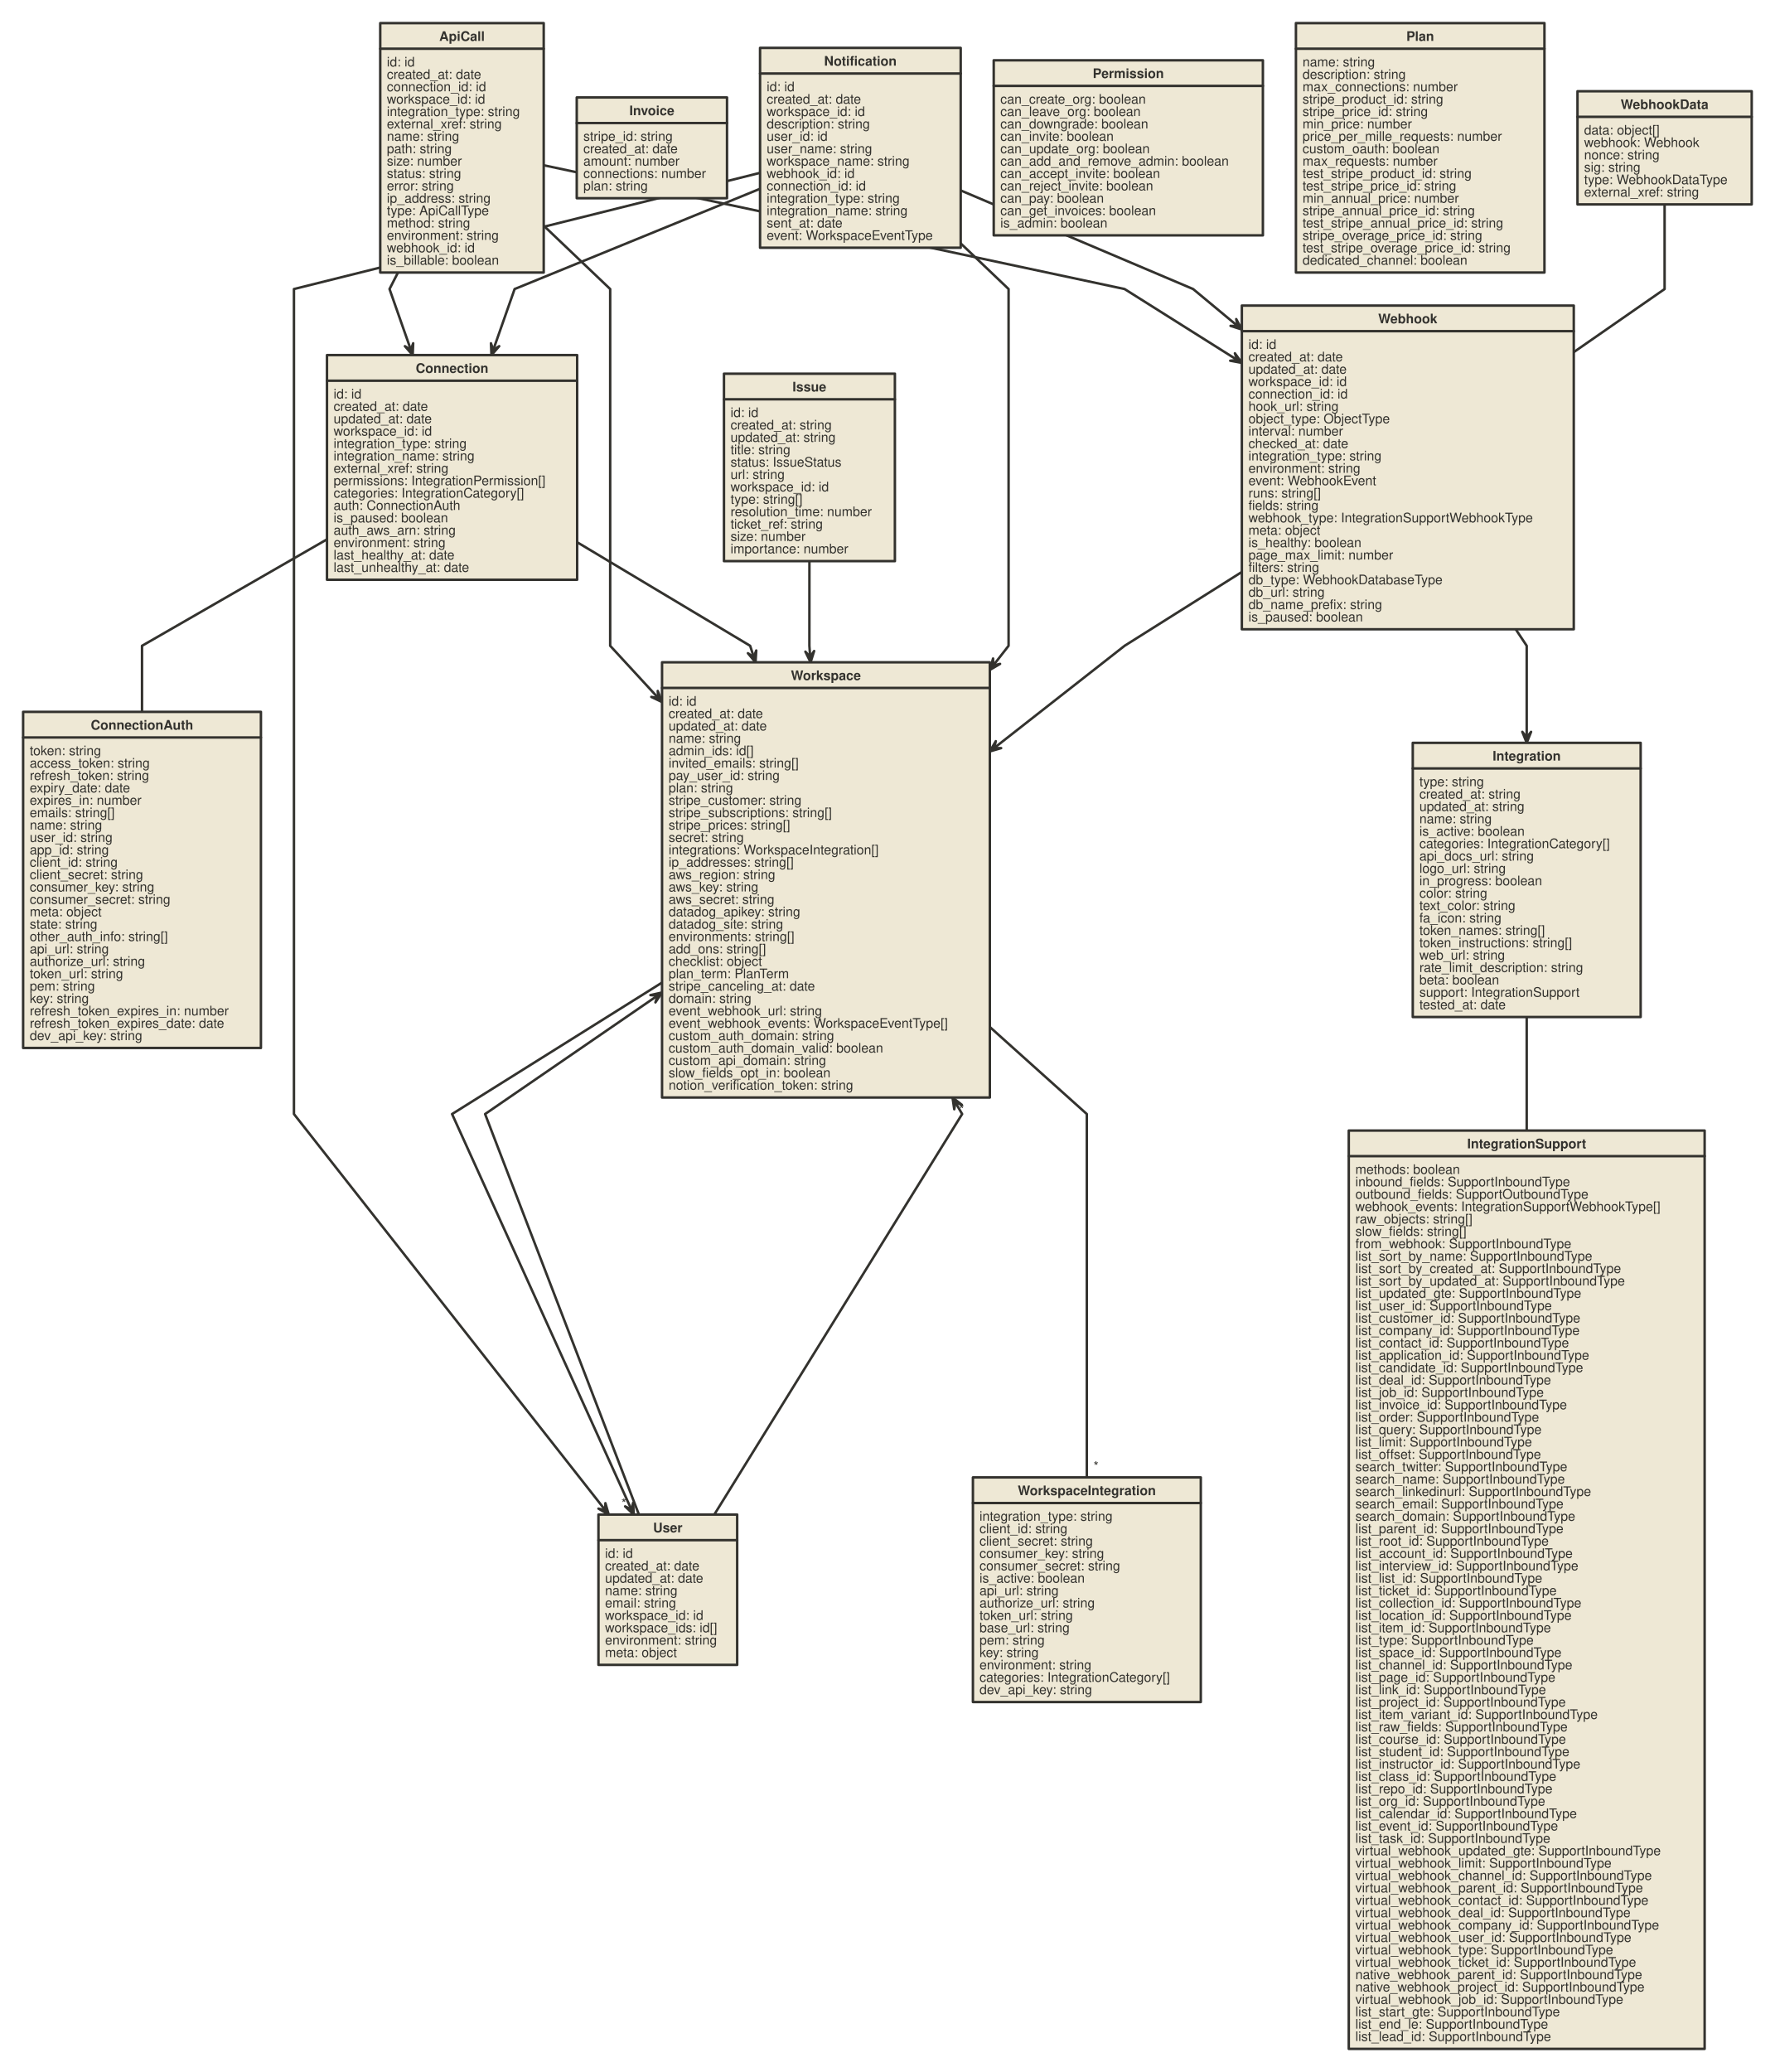
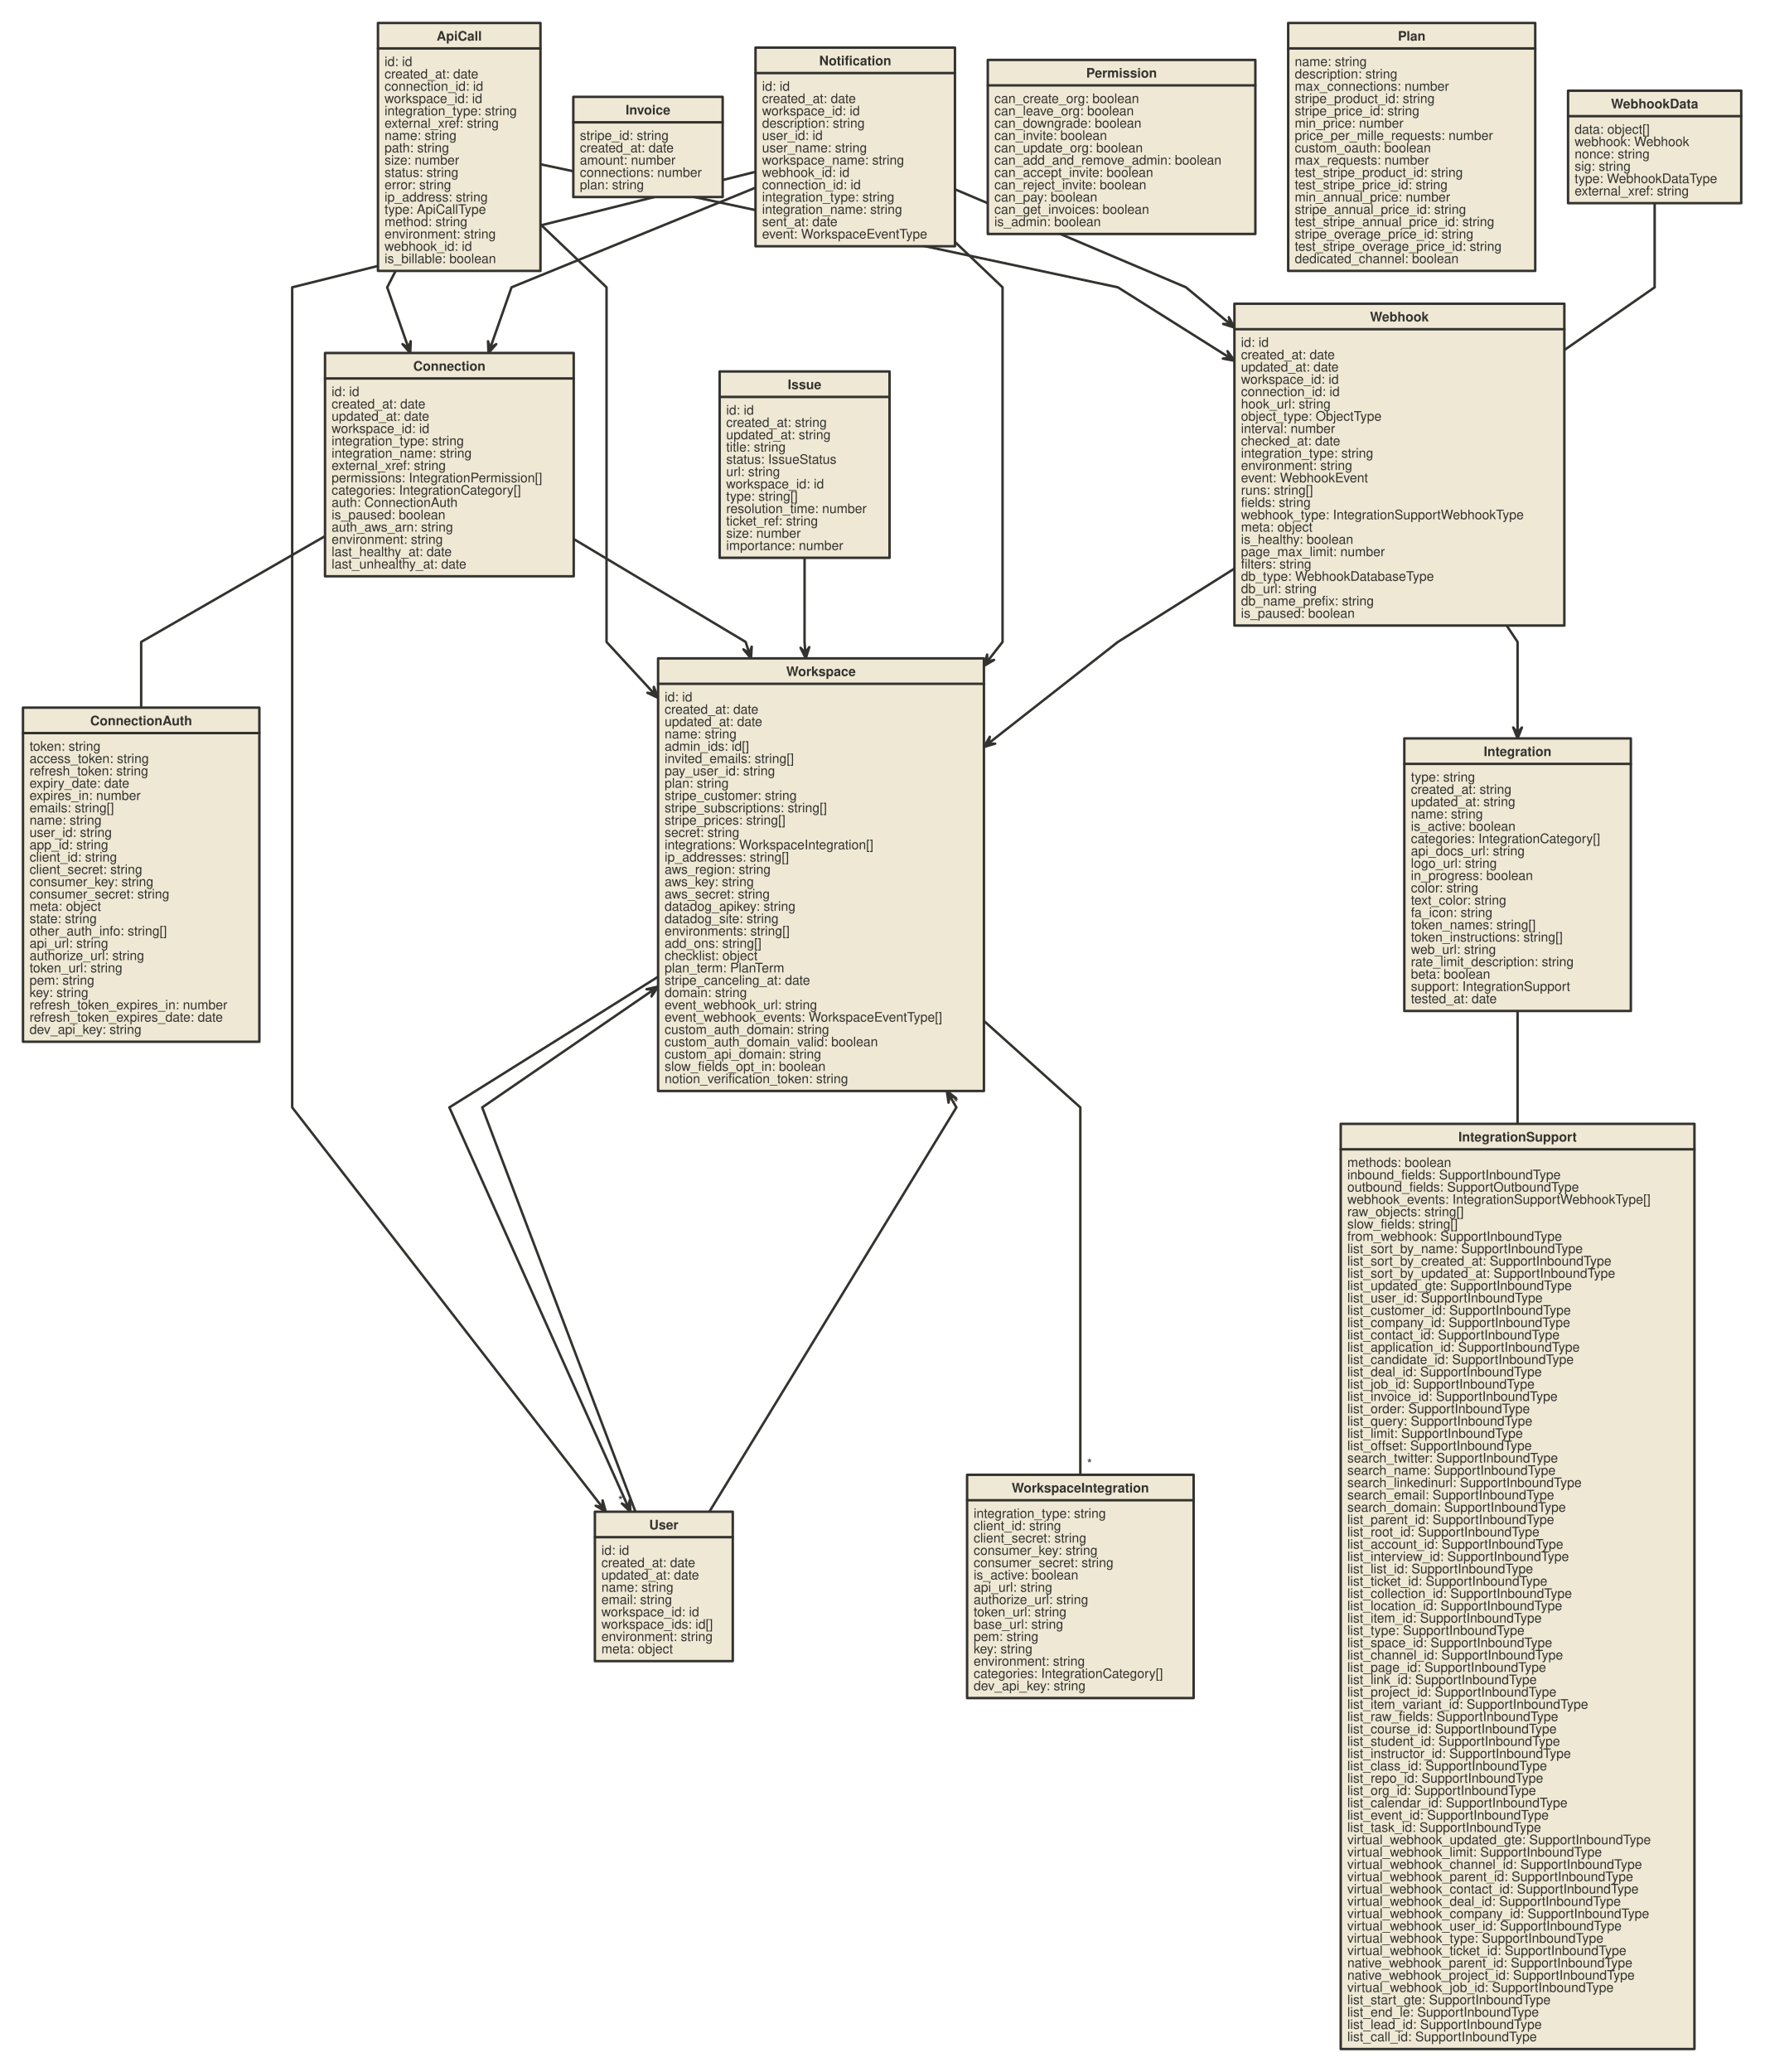
- <svg xmlns="http://www.w3.org/2000/svg" version="1.1" baseProfile="full" width="2149.5" height="2509.0" viewbox="0 0 2149.5 2509">
+ <svg xmlns="http://www.w3.org/2000/svg" version="1.1" baseProfile="full" width="2149.5" height="2524.0" viewbox="0 0 2149.5 2524">
  <g stroke-width="1.0" text-align="left" font="12pt Helvetica, Arial, sans-serif" font-size="12pt" font-family="Helvetica" font-weight="normal" font-style="normal">
    <g font-family="Helvetica" font-size="12pt" font-weight="bold" font-style="normal" stroke-width="3.0" stroke-linejoin="round" stroke-linecap="round" stroke="#33322E">
      <g stroke="transparent" fill="transparent">
-         <rect x="0.0" y="0.0" height="2509.0" width="2149.5" stroke="none" />
+         <rect x="0.0" y="0.0" height="2524.0" width="2149.5" stroke="none" />
      </g>
      <g transform="translate(8, 8)" fill="#33322E">
        <g transform="translate(20, 20)" fill="#33322E" font-family="Helvetica" font-size="12pt" font-weight="normal" font-style="normal">
          <path d="M454.0 302.0 L443.75 322 L469.599 395.709 L469.6 395.7 " fill="none" />
          <path d="M462.4 391.2 L469.6 395.7 L472.4 387.7 L471.8 402.0 Z" />
          <path d="M630.5 245.3 L711 322 L711 538 L711 538 L711 754 L711 754 L769.232 817.192 L769.2 817.2 " fill="none" />
          <path d="M760.8 815.9 L769.2 817.2 L768.6 808.7 L773.8 822.1 Z" />
          <path d="M630.5 172.1 L1334 322 L1470.359 407.87 L1470.4 407.9 " fill="none" />
          <path d="M1461.9 408.8 L1470.4 407.9 L1467.6 399.8 L1476.0 411.4 Z" />
          <path d="M671.0 628.6 L880.5 754 L884.92 767.657 L884.9 767.7 " fill="none" />
          <path d="M877.8 763.0 L884.9 767.7 L887.9 759.7 L887.0 774.0 Z" />
          <path d="M368.0 625.1 L144 754 L144 834 L144.0 834.0 " fill="none" />
          <path d="M1821.0 1203.5 L1821 1321 L1821 1341 L1821.0 1341.0 " fill="none" />
          <path d="M952.3 651.5 L952.25 754 L953.192 767.35 L953.2 767.3 " fill="none" />
          <path d="M947.4 761.1 L953.2 767.3 L958.0 760.3 L953.7 774.0 Z" />
          <path d="M1135.5 266.7 L1193.5 322 L1193.5 538 L1193.5 538 L1193.5 754 L1193.5 754 L1174.852 777.895 L1174.9 777.9 " fill="none" />
          <path d="M1174.7 769.4 L1174.9 777.9 L1183.2 775.9 L1170.8 783.2 Z" />
-           <path d="M892.5 181.3 L328 322 L328 538 L328 538 L328 754 L328 754 L328 1037.5 L328 1037.5 L328 1321 L328 1321 L705.102 1800.759 L705.1 1800.8 " fill="none" />
-           <path d="M696.8 1798.8 L705.1 1800.8 L705.2 1792.2 L709.2 1806.0 Z" />
+           <path d="M892.5 181.3 L328 322 L328 538 L328 538 L328 754 L328 754 L328 1037.5 L328 1037.5 L328 1321 L328 1321 L706.054 1808.233 L706.1 1808.2 " fill="none" />
+           <path d="M697.8 1806.2 L706.1 1808.2 L706.2 1799.7 L710.1 1813.5 Z" />
          <path d="M1135.5 202.6 L1417 322 L1470.872 366.755 L1470.9 366.8 " fill="none" />
          <path d="M1462.3 366.6 L1470.9 366.8 L1469.2 358.4 L1476.0 371.0 Z" />
          <path d="M892.5 200.6 L595.25 322 L569.401 395.709 L569.4 395.7 " fill="none" />
          <path d="M566.6 387.7 L569.4 395.7 L576.6 391.2 L567.2 402.0 Z" />
-           <path d="M745.8 1806.0 L559.5 1321 L768.255 1177.615 L768.3 1177.6 " fill="none" />
+           <path d="M746.2 1813.5 L559.5 1321 L768.255 1177.615 L768.3 1177.6 " fill="none" />
          <path d="M765.8 1185.8 L768.3 1177.6 L759.7 1177.0 L773.8 1173.8 Z" />
          <text x="1133.6" y="1321.0" stroke="none">*</text>
-           <path d="M837.1 1806.0 L1137.25 1321 L1128.963 1306.762 L1129.0 1306.8 " fill="none" />
+           <path d="M836.3 1813.5 L1137.25 1321 L1128.963 1306.762 L1129.0 1306.8 " fill="none" />
          <path d="M1136.9 1309.8 L1129.0 1306.8 L1127.7 1315.2 L1125.6 1301.0 Z" />
          <path d="M1476.0 664.6 L1334 754 L1175.997 877.825 L1176.0 877.8 " fill="none" />
          <path d="M1178.0 869.5 L1176.0 877.8 L1184.5 877.9 L1170.8 881.9 Z" />
          <path d="M1807.7 734.0 L1821 754 L1821 864.833 L1821.0 864.8 " fill="none" />
          <path d="M1815.7 858.2 L1821.0 864.8 L1826.3 858.2 L1821.0 871.5 Z" />
          <path d="M1988.0 219.5 L1988 322 L1878 398.399 L1878.0 398.4 " fill="none" />
-           <text x="724.5" y="1798.0" stroke="none">*</text>
-           <path d="M773.8 1161.8 L519.5 1321 L736.722 1799.929 L736.7 1799.9 " fill="none" />
-           <path d="M729.1 1796.1 L736.7 1799.9 L738.8 1791.7 L739.5 1806.0 Z" />
-           <text x="1296.3" y="1753.0" stroke="none">*</text>
-           <path d="M1170.8 1215.6 L1288.25 1321 L1288.25 1761 L1288.3 1761.0 " fill="none" />
+           <text x="725.0" y="1805.5" stroke="none">*</text>
+           <path d="M773.8 1161.8 L519.5 1321 L737.282 1807.415 L737.3 1807.4 " fill="none" />
+           <path d="M729.7 1803.5 L737.3 1807.4 L739.4 1799.2 L740.0 1813.5 Z" />
+           <text x="1296.3" y="1760.5" stroke="none">*</text>
+           <path d="M1170.8 1215.6 L1288.25 1321 L1288.25 1768.5 L1288.3 1768.5 " fill="none" />
          <g data-name="ApiCall">
            <g fill="#eee8d5" stroke="#33322E" data-name="ApiCall">
              <rect x="432.5" y="0.0" height="302.0" width="198.0" data-name="ApiCall" />
              <path d="M432.5 31.0 L630.5 31.0" fill="none" data-name="ApiCall" />
            </g>
            <g transform="translate(432.5, 0)" font-family="Helvetica" font-size="12pt" font-weight="bold" font-style="normal" data-name="ApiCall">
              <g transform="translate(8, 8)" fill="#33322E" text-align="center" data-name="ApiCall">
                <text x="91.0" y="13.5" stroke="none" text-anchor="middle" data-name="ApiCall">ApiCall</text>
              </g>
            </g>
            <g transform="translate(432.5, 31)" font-family="Helvetica" font-size="12pt" font-weight="normal" font-style="normal" data-name="ApiCall">
              <g transform="translate(8, 8)" fill="#33322E" text-align="left" data-name="ApiCall">
                <text x="0.0" y="13.5" stroke="none" data-name="ApiCall">id: id</text>
                <text x="0.0" y="28.5" stroke="none" data-name="ApiCall">created_at: date</text>
                <text x="0.0" y="43.5" stroke="none" data-name="ApiCall">connection_id: id</text>
                <text x="0.0" y="58.5" stroke="none" data-name="ApiCall">workspace_id: id</text>
                <text x="0.0" y="73.5" stroke="none" data-name="ApiCall">integration_type: string</text>
                <text x="0.0" y="88.5" stroke="none" data-name="ApiCall">external_xref: string</text>
                <text x="0.0" y="103.5" stroke="none" data-name="ApiCall">name: string</text>
                <text x="0.0" y="118.5" stroke="none" data-name="ApiCall">path: string</text>
                <text x="0.0" y="133.5" stroke="none" data-name="ApiCall">size: number</text>
                <text x="0.0" y="148.5" stroke="none" data-name="ApiCall">status: string</text>
                <text x="0.0" y="163.5" stroke="none" data-name="ApiCall">error: string</text>
                <text x="0.0" y="178.5" stroke="none" data-name="ApiCall">ip_address: string</text>
                <text x="0.0" y="193.5" stroke="none" data-name="ApiCall">type: ApiCallType</text>
                <text x="0.0" y="208.5" stroke="none" data-name="ApiCall">method: string</text>
                <text x="0.0" y="223.5" stroke="none" data-name="ApiCall">environment: string</text>
                <text x="0.0" y="238.5" stroke="none" data-name="ApiCall">webhook_id: id</text>
                <text x="0.0" y="253.5" stroke="none" data-name="ApiCall">is_billable: boolean</text>
              </g>
            </g>
          </g>
          <g data-name="Connection">
            <g fill="#eee8d5" stroke="#33322E" data-name="Connection">
              <rect x="368.0" y="402.0" height="272.0" width="303.0" data-name="Connection" />
              <path d="M368.0 433.0 L671.0 433.0" fill="none" data-name="Connection" />
            </g>
            <g transform="translate(368, 402)" font-family="Helvetica" font-size="12pt" font-weight="bold" font-style="normal" data-name="Connection">
              <g transform="translate(8, 8)" fill="#33322E" text-align="center" data-name="Connection">
                <text x="143.5" y="13.5" stroke="none" text-anchor="middle" data-name="Connection">Connection</text>
              </g>
            </g>
            <g transform="translate(368, 433)" font-family="Helvetica" font-size="12pt" font-weight="normal" font-style="normal" data-name="Connection">
              <g transform="translate(8, 8)" fill="#33322E" text-align="left" data-name="Connection">
                <text x="0.0" y="13.5" stroke="none" data-name="Connection">id: id</text>
                <text x="0.0" y="28.5" stroke="none" data-name="Connection">created_at: date</text>
                <text x="0.0" y="43.5" stroke="none" data-name="Connection">updated_at: date</text>
                <text x="0.0" y="58.5" stroke="none" data-name="Connection">workspace_id: id</text>
                <text x="0.0" y="73.5" stroke="none" data-name="Connection">integration_type: string</text>
                <text x="0.0" y="88.5" stroke="none" data-name="Connection">integration_name: string</text>
                <text x="0.0" y="103.5" stroke="none" data-name="Connection">external_xref: string</text>
                <text x="0.0" y="118.5" stroke="none" data-name="Connection">permissions: IntegrationPermission[]</text>
                <text x="0.0" y="133.5" stroke="none" data-name="Connection">categories: IntegrationCategory[]</text>
                <text x="0.0" y="148.5" stroke="none" data-name="Connection">auth: ConnectionAuth</text>
                <text x="0.0" y="163.5" stroke="none" data-name="Connection">is_paused: boolean</text>
                <text x="0.0" y="178.5" stroke="none" data-name="Connection">auth_aws_arn: string</text>
                <text x="0.0" y="193.5" stroke="none" data-name="Connection">environment: string</text>
                <text x="0.0" y="208.5" stroke="none" data-name="Connection">last_healthy_at: date</text>
                <text x="0.0" y="223.5" stroke="none" data-name="Connection">last_unhealthy_at: date</text>
              </g>
            </g>
          </g>
          <g data-name="ConnectionAuth">
            <g fill="#eee8d5" stroke="#33322E" data-name="ConnectionAuth">
              <rect x="0.0" y="834.0" height="407.0" width="288.0" data-name="ConnectionAuth" />
              <path d="M0.0 865.0 L288.0 865.0" fill="none" data-name="ConnectionAuth" />
            </g>
            <g transform="translate(0, 834)" font-family="Helvetica" font-size="12pt" font-weight="bold" font-style="normal" data-name="ConnectionAuth">
              <g transform="translate(8, 8)" fill="#33322E" text-align="center" data-name="ConnectionAuth">
                <text x="136.0" y="13.5" stroke="none" text-anchor="middle" data-name="ConnectionAuth">ConnectionAuth</text>
              </g>
            </g>
            <g transform="translate(0, 865)" font-family="Helvetica" font-size="12pt" font-weight="normal" font-style="normal" data-name="ConnectionAuth">
              <g transform="translate(8, 8)" fill="#33322E" text-align="left" data-name="ConnectionAuth">
                <text x="0.0" y="13.5" stroke="none" data-name="ConnectionAuth">token: string</text>
                <text x="0.0" y="28.5" stroke="none" data-name="ConnectionAuth">access_token: string</text>
                <text x="0.0" y="43.5" stroke="none" data-name="ConnectionAuth">refresh_token: string</text>
                <text x="0.0" y="58.5" stroke="none" data-name="ConnectionAuth">expiry_date: date</text>
                <text x="0.0" y="73.5" stroke="none" data-name="ConnectionAuth">expires_in: number</text>
                <text x="0.0" y="88.5" stroke="none" data-name="ConnectionAuth">emails: string[]</text>
                <text x="0.0" y="103.5" stroke="none" data-name="ConnectionAuth">name: string</text>
                <text x="0.0" y="118.5" stroke="none" data-name="ConnectionAuth">user_id: string</text>
                <text x="0.0" y="133.5" stroke="none" data-name="ConnectionAuth">app_id: string</text>
                <text x="0.0" y="148.5" stroke="none" data-name="ConnectionAuth">client_id: string</text>
                <text x="0.0" y="163.5" stroke="none" data-name="ConnectionAuth">client_secret: string</text>
                <text x="0.0" y="178.5" stroke="none" data-name="ConnectionAuth">consumer_key: string</text>
                <text x="0.0" y="193.5" stroke="none" data-name="ConnectionAuth">consumer_secret: string</text>
                <text x="0.0" y="208.5" stroke="none" data-name="ConnectionAuth">meta: object</text>
                <text x="0.0" y="223.5" stroke="none" data-name="ConnectionAuth">state: string</text>
                <text x="0.0" y="238.5" stroke="none" data-name="ConnectionAuth">other_auth_info: string[]</text>
                <text x="0.0" y="253.5" stroke="none" data-name="ConnectionAuth">api_url: string</text>
                <text x="0.0" y="268.5" stroke="none" data-name="ConnectionAuth">authorize_url: string</text>
                <text x="0.0" y="283.5" stroke="none" data-name="ConnectionAuth">token_url: string</text>
                <text x="0.0" y="298.5" stroke="none" data-name="ConnectionAuth">pem: string</text>
                <text x="0.0" y="313.5" stroke="none" data-name="ConnectionAuth">key: string</text>
                <text x="0.0" y="328.5" stroke="none" data-name="ConnectionAuth">refresh_token_expires_in: number</text>
                <text x="0.0" y="343.5" stroke="none" data-name="ConnectionAuth">refresh_token_expires_date: date</text>
                <text x="0.0" y="358.5" stroke="none" data-name="ConnectionAuth">dev_api_key: string</text>
              </g>
            </g>
          </g>
          <g data-name="Integration">
            <g fill="#eee8d5" stroke="#33322E" data-name="Integration">
              <rect x="1683.0" y="871.5" height="332.0" width="276.0" data-name="Integration" />
              <path d="M1683.0 902.5 L1959.0 902.5" fill="none" data-name="Integration" />
            </g>
            <g transform="translate(1683, 871.5)" font-family="Helvetica" font-size="12pt" font-weight="bold" font-style="normal" data-name="Integration">
              <g transform="translate(8, 8)" fill="#33322E" text-align="center" data-name="Integration">
                <text x="130.0" y="13.5" stroke="none" text-anchor="middle" data-name="Integration">Integration</text>
              </g>
            </g>
            <g transform="translate(1683, 902.5)" font-family="Helvetica" font-size="12pt" font-weight="normal" font-style="normal" data-name="Integration">
              <g transform="translate(8, 8)" fill="#33322E" text-align="left" data-name="Integration">
                <text x="0.0" y="13.5" stroke="none" data-name="Integration">type: string</text>
                <text x="0.0" y="28.5" stroke="none" data-name="Integration">created_at: string</text>
                <text x="0.0" y="43.5" stroke="none" data-name="Integration">updated_at: string</text>
                <text x="0.0" y="58.5" stroke="none" data-name="Integration">name: string</text>
                <text x="0.0" y="73.5" stroke="none" data-name="Integration">is_active: boolean</text>
                <text x="0.0" y="88.5" stroke="none" data-name="Integration">categories: IntegrationCategory[]</text>
                <text x="0.0" y="103.5" stroke="none" data-name="Integration">api_docs_url: string</text>
                <text x="0.0" y="118.5" stroke="none" data-name="Integration">logo_url: string</text>
                <text x="0.0" y="133.5" stroke="none" data-name="Integration">in_progress: boolean</text>
                <text x="0.0" y="148.5" stroke="none" data-name="Integration">color: string</text>
                <text x="0.0" y="163.5" stroke="none" data-name="Integration">text_color: string</text>
                <text x="0.0" y="178.5" stroke="none" data-name="Integration">fa_icon: string</text>
                <text x="0.0" y="193.5" stroke="none" data-name="Integration">token_names: string[]</text>
                <text x="0.0" y="208.5" stroke="none" data-name="Integration">token_instructions: string[]</text>
                <text x="0.0" y="223.5" stroke="none" data-name="Integration">web_url: string</text>
                <text x="0.0" y="238.5" stroke="none" data-name="Integration">rate_limit_description: string</text>
                <text x="0.0" y="253.5" stroke="none" data-name="Integration">beta: boolean</text>
                <text x="0.0" y="268.5" stroke="none" data-name="Integration">support: IntegrationSupport</text>
                <text x="0.0" y="283.5" stroke="none" data-name="Integration">tested_at: date</text>
              </g>
            </g>
          </g>
          <g data-name="IntegrationSupport">
            <g fill="#eee8d5" stroke="#33322E" data-name="IntegrationSupport">
-               <rect x="1605.5" y="1341.0" height="1112.0" width="431.0" data-name="IntegrationSupport" />
+               <rect x="1605.5" y="1341.0" height="1127.0" width="431.0" data-name="IntegrationSupport" />
              <path d="M1605.5 1372.0 L2036.5 1372.0" fill="none" data-name="IntegrationSupport" />
            </g>
            <g transform="translate(1605.5, 1341)" font-family="Helvetica" font-size="12pt" font-weight="bold" font-style="normal" data-name="IntegrationSupport">
              <g transform="translate(8, 8)" fill="#33322E" text-align="center" data-name="IntegrationSupport">
                <text x="207.5" y="13.5" stroke="none" text-anchor="middle" data-name="IntegrationSupport">IntegrationSupport</text>
              </g>
            </g>
            <g transform="translate(1605.5, 1372)" font-family="Helvetica" font-size="12pt" font-weight="normal" font-style="normal" data-name="IntegrationSupport">
              <g transform="translate(8, 8)" fill="#33322E" text-align="left" data-name="IntegrationSupport">
                <text x="0.0" y="13.5" stroke="none" data-name="IntegrationSupport">methods: boolean</text>
                <text x="0.0" y="28.5" stroke="none" data-name="IntegrationSupport">inbound_fields: SupportInboundType</text>
                <text x="0.0" y="43.5" stroke="none" data-name="IntegrationSupport">outbound_fields: SupportOutboundType</text>
                <text x="0.0" y="58.5" stroke="none" data-name="IntegrationSupport">webhook_events: IntegrationSupportWebhookType[]</text>
                <text x="0.0" y="73.5" stroke="none" data-name="IntegrationSupport">raw_objects: string[]</text>
                <text x="0.0" y="88.5" stroke="none" data-name="IntegrationSupport">slow_fields: string[]</text>
                <text x="0.0" y="103.5" stroke="none" data-name="IntegrationSupport">from_webhook: SupportInboundType</text>
                <text x="0.0" y="118.5" stroke="none" data-name="IntegrationSupport">list_sort_by_name: SupportInboundType</text>
                <text x="0.0" y="133.5" stroke="none" data-name="IntegrationSupport">list_sort_by_created_at: SupportInboundType</text>
                <text x="0.0" y="148.5" stroke="none" data-name="IntegrationSupport">list_sort_by_updated_at: SupportInboundType</text>
                <text x="0.0" y="163.5" stroke="none" data-name="IntegrationSupport">list_updated_gte: SupportInboundType</text>
                <text x="0.0" y="178.5" stroke="none" data-name="IntegrationSupport">list_user_id: SupportInboundType</text>
                <text x="0.0" y="193.5" stroke="none" data-name="IntegrationSupport">list_customer_id: SupportInboundType</text>
                <text x="0.0" y="208.5" stroke="none" data-name="IntegrationSupport">list_company_id: SupportInboundType</text>
                <text x="0.0" y="223.5" stroke="none" data-name="IntegrationSupport">list_contact_id: SupportInboundType</text>
                <text x="0.0" y="238.5" stroke="none" data-name="IntegrationSupport">list_application_id: SupportInboundType</text>
                <text x="0.0" y="253.5" stroke="none" data-name="IntegrationSupport">list_candidate_id: SupportInboundType</text>
                <text x="0.0" y="268.5" stroke="none" data-name="IntegrationSupport">list_deal_id: SupportInboundType</text>
                <text x="0.0" y="283.5" stroke="none" data-name="IntegrationSupport">list_job_id: SupportInboundType</text>
                <text x="0.0" y="298.5" stroke="none" data-name="IntegrationSupport">list_invoice_id: SupportInboundType</text>
                <text x="0.0" y="313.5" stroke="none" data-name="IntegrationSupport">list_order: SupportInboundType</text>
                <text x="0.0" y="328.5" stroke="none" data-name="IntegrationSupport">list_query: SupportInboundType</text>
                <text x="0.0" y="343.5" stroke="none" data-name="IntegrationSupport">list_limit: SupportInboundType</text>
                <text x="0.0" y="358.5" stroke="none" data-name="IntegrationSupport">list_offset: SupportInboundType</text>
                <text x="0.0" y="373.5" stroke="none" data-name="IntegrationSupport">search_twitter: SupportInboundType</text>
                <text x="0.0" y="388.5" stroke="none" data-name="IntegrationSupport">search_name: SupportInboundType</text>
                <text x="0.0" y="403.5" stroke="none" data-name="IntegrationSupport">search_linkedinurl: SupportInboundType</text>
                <text x="0.0" y="418.5" stroke="none" data-name="IntegrationSupport">search_email: SupportInboundType</text>
                <text x="0.0" y="433.5" stroke="none" data-name="IntegrationSupport">search_domain: SupportInboundType</text>
                <text x="0.0" y="448.5" stroke="none" data-name="IntegrationSupport">list_parent_id: SupportInboundType</text>
                <text x="0.0" y="463.5" stroke="none" data-name="IntegrationSupport">list_root_id: SupportInboundType</text>
                <text x="0.0" y="478.5" stroke="none" data-name="IntegrationSupport">list_account_id: SupportInboundType</text>
                <text x="0.0" y="493.5" stroke="none" data-name="IntegrationSupport">list_interview_id: SupportInboundType</text>
                <text x="0.0" y="508.5" stroke="none" data-name="IntegrationSupport">list_list_id: SupportInboundType</text>
                <text x="0.0" y="523.5" stroke="none" data-name="IntegrationSupport">list_ticket_id: SupportInboundType</text>
                <text x="0.0" y="538.5" stroke="none" data-name="IntegrationSupport">list_collection_id: SupportInboundType</text>
                <text x="0.0" y="553.5" stroke="none" data-name="IntegrationSupport">list_location_id: SupportInboundType</text>
                <text x="0.0" y="568.5" stroke="none" data-name="IntegrationSupport">list_item_id: SupportInboundType</text>
                <text x="0.0" y="583.5" stroke="none" data-name="IntegrationSupport">list_type: SupportInboundType</text>
                <text x="0.0" y="598.5" stroke="none" data-name="IntegrationSupport">list_space_id: SupportInboundType</text>
                <text x="0.0" y="613.5" stroke="none" data-name="IntegrationSupport">list_channel_id: SupportInboundType</text>
                <text x="0.0" y="628.5" stroke="none" data-name="IntegrationSupport">list_page_id: SupportInboundType</text>
                <text x="0.0" y="643.5" stroke="none" data-name="IntegrationSupport">list_link_id: SupportInboundType</text>
                <text x="0.0" y="658.5" stroke="none" data-name="IntegrationSupport">list_project_id: SupportInboundType</text>
                <text x="0.0" y="673.5" stroke="none" data-name="IntegrationSupport">list_item_variant_id: SupportInboundType</text>
                <text x="0.0" y="688.5" stroke="none" data-name="IntegrationSupport">list_raw_fields: SupportInboundType</text>
                <text x="0.0" y="703.5" stroke="none" data-name="IntegrationSupport">list_course_id: SupportInboundType</text>
                <text x="0.0" y="718.5" stroke="none" data-name="IntegrationSupport">list_student_id: SupportInboundType</text>
                <text x="0.0" y="733.5" stroke="none" data-name="IntegrationSupport">list_instructor_id: SupportInboundType</text>
                <text x="0.0" y="748.5" stroke="none" data-name="IntegrationSupport">list_class_id: SupportInboundType</text>
                <text x="0.0" y="763.5" stroke="none" data-name="IntegrationSupport">list_repo_id: SupportInboundType</text>
                <text x="0.0" y="778.5" stroke="none" data-name="IntegrationSupport">list_org_id: SupportInboundType</text>
                <text x="0.0" y="793.5" stroke="none" data-name="IntegrationSupport">list_calendar_id: SupportInboundType</text>
                <text x="0.0" y="808.5" stroke="none" data-name="IntegrationSupport">list_event_id: SupportInboundType</text>
                <text x="0.0" y="823.5" stroke="none" data-name="IntegrationSupport">list_task_id: SupportInboundType</text>
                <text x="0.0" y="838.5" stroke="none" data-name="IntegrationSupport">virtual_webhook_updated_gte: SupportInboundType</text>
                <text x="0.0" y="853.5" stroke="none" data-name="IntegrationSupport">virtual_webhook_limit: SupportInboundType</text>
                <text x="0.0" y="868.5" stroke="none" data-name="IntegrationSupport">virtual_webhook_channel_id: SupportInboundType</text>
                <text x="0.0" y="883.5" stroke="none" data-name="IntegrationSupport">virtual_webhook_parent_id: SupportInboundType</text>
                <text x="0.0" y="898.5" stroke="none" data-name="IntegrationSupport">virtual_webhook_contact_id: SupportInboundType</text>
                <text x="0.0" y="913.5" stroke="none" data-name="IntegrationSupport">virtual_webhook_deal_id: SupportInboundType</text>
                <text x="0.0" y="928.5" stroke="none" data-name="IntegrationSupport">virtual_webhook_company_id: SupportInboundType</text>
                <text x="0.0" y="943.5" stroke="none" data-name="IntegrationSupport">virtual_webhook_user_id: SupportInboundType</text>
                <text x="0.0" y="958.5" stroke="none" data-name="IntegrationSupport">virtual_webhook_type: SupportInboundType</text>
                <text x="0.0" y="973.5" stroke="none" data-name="IntegrationSupport">virtual_webhook_ticket_id: SupportInboundType</text>
                <text x="0.0" y="988.5" stroke="none" data-name="IntegrationSupport">native_webhook_parent_id: SupportInboundType</text>
                <text x="0.0" y="1003.5" stroke="none" data-name="IntegrationSupport">native_webhook_project_id: SupportInboundType</text>
                <text x="0.0" y="1018.5" stroke="none" data-name="IntegrationSupport">virtual_webhook_job_id: SupportInboundType</text>
                <text x="0.0" y="1033.5" stroke="none" data-name="IntegrationSupport">list_start_gte: SupportInboundType</text>
                <text x="0.0" y="1048.5" stroke="none" data-name="IntegrationSupport">list_end_le: SupportInboundType</text>
                <text x="0.0" y="1063.5" stroke="none" data-name="IntegrationSupport">list_lead_id: SupportInboundType</text>
+                 <text x="0.0" y="1078.5" stroke="none" data-name="IntegrationSupport">list_call_id: SupportInboundType</text>
              </g>
            </g>
          </g>
          <g data-name="Invoice">
            <g fill="#eee8d5" stroke="#33322E" data-name="Invoice">
              <rect x="670.5" y="90.0" height="122.0" width="182.0" data-name="Invoice" />
              <path d="M670.5 121.0 L852.5 121.0" fill="none" data-name="Invoice" />
            </g>
            <g transform="translate(670.5, 90)" font-family="Helvetica" font-size="12pt" font-weight="bold" font-style="normal" data-name="Invoice">
              <g transform="translate(8, 8)" fill="#33322E" text-align="center" data-name="Invoice">
                <text x="83.0" y="13.5" stroke="none" text-anchor="middle" data-name="Invoice">Invoice</text>
              </g>
            </g>
            <g transform="translate(670.5, 121)" font-family="Helvetica" font-size="12pt" font-weight="normal" font-style="normal" data-name="Invoice">
              <g transform="translate(8, 8)" fill="#33322E" text-align="left" data-name="Invoice">
                <text x="0.0" y="13.5" stroke="none" data-name="Invoice">stripe_id: string</text>
                <text x="0.0" y="28.5" stroke="none" data-name="Invoice">created_at: date</text>
                <text x="0.0" y="43.5" stroke="none" data-name="Invoice">amount: number</text>
                <text x="0.0" y="58.5" stroke="none" data-name="Invoice">connections: number</text>
                <text x="0.0" y="73.5" stroke="none" data-name="Invoice">plan: string</text>
              </g>
            </g>
          </g>
          <g data-name="Issue">
            <g fill="#eee8d5" stroke="#33322E" data-name="Issue">
              <rect x="848.8" y="424.5" height="227.0" width="207.0" data-name="Issue" />
              <path d="M848.8 455.5 L1055.8 455.5" fill="none" data-name="Issue" />
            </g>
            <g transform="translate(848.75, 424.5)" font-family="Helvetica" font-size="12pt" font-weight="bold" font-style="normal" data-name="Issue">
              <g transform="translate(8, 8)" fill="#33322E" text-align="center" data-name="Issue">
                <text x="95.5" y="13.5" stroke="none" text-anchor="middle" data-name="Issue">Issue</text>
              </g>
            </g>
            <g transform="translate(848.75, 455.5)" font-family="Helvetica" font-size="12pt" font-weight="normal" font-style="normal" data-name="Issue">
              <g transform="translate(8, 8)" fill="#33322E" text-align="left" data-name="Issue">
                <text x="0.0" y="13.5" stroke="none" data-name="Issue">id: id</text>
                <text x="0.0" y="28.5" stroke="none" data-name="Issue">created_at: string</text>
                <text x="0.0" y="43.5" stroke="none" data-name="Issue">updated_at: string</text>
                <text x="0.0" y="58.5" stroke="none" data-name="Issue">title: string</text>
                <text x="0.0" y="73.5" stroke="none" data-name="Issue">status: IssueStatus</text>
                <text x="0.0" y="88.5" stroke="none" data-name="Issue">url: string</text>
                <text x="0.0" y="103.5" stroke="none" data-name="Issue">workspace_id: id</text>
                <text x="0.0" y="118.5" stroke="none" data-name="Issue">type: string[]</text>
                <text x="0.0" y="133.5" stroke="none" data-name="Issue">resolution_time: number</text>
                <text x="0.0" y="148.5" stroke="none" data-name="Issue">ticket_ref: string</text>
                <text x="0.0" y="163.5" stroke="none" data-name="Issue">size: number</text>
                <text x="0.0" y="178.5" stroke="none" data-name="Issue">importance: number</text>
              </g>
            </g>
          </g>
          <g data-name="Notification">
            <g fill="#eee8d5" stroke="#33322E" data-name="Notification">
              <rect x="892.5" y="30.0" height="242.0" width="243.0" data-name="Notification" />
              <path d="M892.5 61.0 L1135.5 61.0" fill="none" data-name="Notification" />
            </g>
            <g transform="translate(892.5, 30)" font-family="Helvetica" font-size="12pt" font-weight="bold" font-style="normal" data-name="Notification">
              <g transform="translate(8, 8)" fill="#33322E" text-align="center" data-name="Notification">
                <text x="113.5" y="13.5" stroke="none" text-anchor="middle" data-name="Notification">Notification</text>
              </g>
            </g>
            <g transform="translate(892.5, 61)" font-family="Helvetica" font-size="12pt" font-weight="normal" font-style="normal" data-name="Notification">
              <g transform="translate(8, 8)" fill="#33322E" text-align="left" data-name="Notification">
                <text x="0.0" y="13.5" stroke="none" data-name="Notification">id: id</text>
                <text x="0.0" y="28.5" stroke="none" data-name="Notification">created_at: date</text>
                <text x="0.0" y="43.5" stroke="none" data-name="Notification">workspace_id: id</text>
                <text x="0.0" y="58.5" stroke="none" data-name="Notification">description: string</text>
                <text x="0.0" y="73.5" stroke="none" data-name="Notification">user_id: id</text>
                <text x="0.0" y="88.5" stroke="none" data-name="Notification">user_name: string</text>
                <text x="0.0" y="103.5" stroke="none" data-name="Notification">workspace_name: string</text>
                <text x="0.0" y="118.5" stroke="none" data-name="Notification">webhook_id: id</text>
                <text x="0.0" y="133.5" stroke="none" data-name="Notification">connection_id: id</text>
                <text x="0.0" y="148.5" stroke="none" data-name="Notification">integration_type: string</text>
                <text x="0.0" y="163.5" stroke="none" data-name="Notification">integration_name: string</text>
                <text x="0.0" y="178.5" stroke="none" data-name="Notification">sent_at: date</text>
                <text x="0.0" y="193.5" stroke="none" data-name="Notification">event: WorkspaceEventType</text>
              </g>
            </g>
          </g>
          <g data-name="Permission">
            <g fill="#eee8d5" stroke="#33322E" data-name="Permission">
              <rect x="1175.5" y="45.0" height="212.0" width="326.0" data-name="Permission" />
              <path d="M1175.5 76.0 L1501.5 76.0" fill="none" data-name="Permission" />
            </g>
            <g transform="translate(1175.5, 45)" font-family="Helvetica" font-size="12pt" font-weight="bold" font-style="normal" data-name="Permission">
              <g transform="translate(8, 8)" fill="#33322E" text-align="center" data-name="Permission">
                <text x="155.0" y="13.5" stroke="none" text-anchor="middle" data-name="Permission">Permission</text>
              </g>
            </g>
            <g transform="translate(1175.5, 76)" font-family="Helvetica" font-size="12pt" font-weight="normal" font-style="normal" data-name="Permission">
              <g transform="translate(8, 8)" fill="#33322E" text-align="left" data-name="Permission">
                <text x="0.0" y="13.5" stroke="none" data-name="Permission">can_create_org: boolean</text>
                <text x="0.0" y="28.5" stroke="none" data-name="Permission">can_leave_org: boolean</text>
                <text x="0.0" y="43.5" stroke="none" data-name="Permission">can_downgrade: boolean</text>
                <text x="0.0" y="58.5" stroke="none" data-name="Permission">can_invite: boolean</text>
                <text x="0.0" y="73.5" stroke="none" data-name="Permission">can_update_org: boolean</text>
                <text x="0.0" y="88.5" stroke="none" data-name="Permission">can_add_and_remove_admin: boolean</text>
                <text x="0.0" y="103.5" stroke="none" data-name="Permission">can_accept_invite: boolean</text>
                <text x="0.0" y="118.5" stroke="none" data-name="Permission">can_reject_invite: boolean</text>
                <text x="0.0" y="133.5" stroke="none" data-name="Permission">can_pay: boolean</text>
                <text x="0.0" y="148.5" stroke="none" data-name="Permission">can_get_invoices: boolean</text>
                <text x="0.0" y="163.5" stroke="none" data-name="Permission">is_admin: boolean</text>
              </g>
            </g>
          </g>
          <g data-name="Plan">
            <g fill="#eee8d5" stroke="#33322E" data-name="Plan">
              <rect x="1541.5" y="0.0" height="302.0" width="301.0" data-name="Plan" />
              <path d="M1541.5 31.0 L1842.5 31.0" fill="none" data-name="Plan" />
            </g>
            <g transform="translate(1541.5, 0)" font-family="Helvetica" font-size="12pt" font-weight="bold" font-style="normal" data-name="Plan">
              <g transform="translate(8, 8)" fill="#33322E" text-align="center" data-name="Plan">
                <text x="142.5" y="13.5" stroke="none" text-anchor="middle" data-name="Plan">Plan</text>
              </g>
            </g>
            <g transform="translate(1541.5, 31)" font-family="Helvetica" font-size="12pt" font-weight="normal" font-style="normal" data-name="Plan">
              <g transform="translate(8, 8)" fill="#33322E" text-align="left" data-name="Plan">
                <text x="0.0" y="13.5" stroke="none" data-name="Plan">name: string</text>
                <text x="0.0" y="28.5" stroke="none" data-name="Plan">description: string</text>
                <text x="0.0" y="43.5" stroke="none" data-name="Plan">max_connections: number</text>
                <text x="0.0" y="58.5" stroke="none" data-name="Plan">stripe_product_id: string</text>
                <text x="0.0" y="73.5" stroke="none" data-name="Plan">stripe_price_id: string</text>
                <text x="0.0" y="88.5" stroke="none" data-name="Plan">min_price: number</text>
                <text x="0.0" y="103.5" stroke="none" data-name="Plan">price_per_mille_requests: number</text>
                <text x="0.0" y="118.5" stroke="none" data-name="Plan">custom_oauth: boolean</text>
                <text x="0.0" y="133.5" stroke="none" data-name="Plan">max_requests: number</text>
                <text x="0.0" y="148.5" stroke="none" data-name="Plan">test_stripe_product_id: string</text>
                <text x="0.0" y="163.5" stroke="none" data-name="Plan">test_stripe_price_id: string</text>
                <text x="0.0" y="178.5" stroke="none" data-name="Plan">min_annual_price: number</text>
                <text x="0.0" y="193.5" stroke="none" data-name="Plan">stripe_annual_price_id: string</text>
                <text x="0.0" y="208.5" stroke="none" data-name="Plan">test_stripe_annual_price_id: string</text>
                <text x="0.0" y="223.5" stroke="none" data-name="Plan">stripe_overage_price_id: string</text>
                <text x="0.0" y="238.5" stroke="none" data-name="Plan">test_stripe_overage_price_id: string</text>
                <text x="0.0" y="253.5" stroke="none" data-name="Plan">dedicated_channel: boolean</text>
              </g>
            </g>
          </g>
          <g data-name="User">
            <g fill="#eee8d5" stroke="#33322E" data-name="User">
-               <rect x="696.8" y="1806.0" height="182.0" width="168.0" data-name="User" />
-               <path d="M696.8 1837.0 L864.8 1837.0" fill="none" data-name="User" />
-             </g>
-             <g transform="translate(696.75, 1806)" font-family="Helvetica" font-size="12pt" font-weight="bold" font-style="normal" data-name="User">
+               <rect x="696.8" y="1813.5" height="182.0" width="168.0" data-name="User" />
+               <path d="M696.8 1844.5 L864.8 1844.5" fill="none" data-name="User" />
+             </g>
+             <g transform="translate(696.75, 1813.5)" font-family="Helvetica" font-size="12pt" font-weight="bold" font-style="normal" data-name="User">
              <g transform="translate(8, 8)" fill="#33322E" text-align="center" data-name="User">
                <text x="76.0" y="13.5" stroke="none" text-anchor="middle" data-name="User">User</text>
              </g>
            </g>
-             <g transform="translate(696.75, 1837)" font-family="Helvetica" font-size="12pt" font-weight="normal" font-style="normal" data-name="User">
+             <g transform="translate(696.75, 1844.5)" font-family="Helvetica" font-size="12pt" font-weight="normal" font-style="normal" data-name="User">
              <g transform="translate(8, 8)" fill="#33322E" text-align="left" data-name="User">
                <text x="0.0" y="13.5" stroke="none" data-name="User">id: id</text>
                <text x="0.0" y="28.5" stroke="none" data-name="User">created_at: date</text>
                <text x="0.0" y="43.5" stroke="none" data-name="User">updated_at: date</text>
                <text x="0.0" y="58.5" stroke="none" data-name="User">name: string</text>
                <text x="0.0" y="73.5" stroke="none" data-name="User">email: string</text>
                <text x="0.0" y="88.5" stroke="none" data-name="User">workspace_id: id</text>
                <text x="0.0" y="103.5" stroke="none" data-name="User">workspace_ids: id[]</text>
                <text x="0.0" y="118.5" stroke="none" data-name="User">environment: string</text>
                <text x="0.0" y="133.5" stroke="none" data-name="User">meta: object</text>
              </g>
            </g>
          </g>
          <g data-name="Webhook">
            <g fill="#eee8d5" stroke="#33322E" data-name="Webhook">
              <rect x="1476.0" y="342.0" height="392.0" width="402.0" data-name="Webhook" />
              <path d="M1476.0 373.0 L1878.0 373.0" fill="none" data-name="Webhook" />
            </g>
            <g transform="translate(1476, 342)" font-family="Helvetica" font-size="12pt" font-weight="bold" font-style="normal" data-name="Webhook">
              <g transform="translate(8, 8)" fill="#33322E" text-align="center" data-name="Webhook">
                <text x="193.0" y="13.5" stroke="none" text-anchor="middle" data-name="Webhook">Webhook</text>
              </g>
            </g>
            <g transform="translate(1476, 373)" font-family="Helvetica" font-size="12pt" font-weight="normal" font-style="normal" data-name="Webhook">
              <g transform="translate(8, 8)" fill="#33322E" text-align="left" data-name="Webhook">
                <text x="0.0" y="13.5" stroke="none" data-name="Webhook">id: id</text>
                <text x="0.0" y="28.5" stroke="none" data-name="Webhook">created_at: date</text>
                <text x="0.0" y="43.5" stroke="none" data-name="Webhook">updated_at: date</text>
                <text x="0.0" y="58.5" stroke="none" data-name="Webhook">workspace_id: id</text>
                <text x="0.0" y="73.5" stroke="none" data-name="Webhook">connection_id: id</text>
                <text x="0.0" y="88.5" stroke="none" data-name="Webhook">hook_url: string</text>
                <text x="0.0" y="103.5" stroke="none" data-name="Webhook">object_type: ObjectType</text>
                <text x="0.0" y="118.5" stroke="none" data-name="Webhook">interval: number</text>
                <text x="0.0" y="133.5" stroke="none" data-name="Webhook">checked_at: date</text>
                <text x="0.0" y="148.5" stroke="none" data-name="Webhook">integration_type: string</text>
                <text x="0.0" y="163.5" stroke="none" data-name="Webhook">environment: string</text>
                <text x="0.0" y="178.5" stroke="none" data-name="Webhook">event: WebhookEvent</text>
                <text x="0.0" y="193.5" stroke="none" data-name="Webhook">runs: string[]</text>
                <text x="0.0" y="208.5" stroke="none" data-name="Webhook">fields: string</text>
                <text x="0.0" y="223.5" stroke="none" data-name="Webhook">webhook_type: IntegrationSupportWebhookType</text>
                <text x="0.0" y="238.5" stroke="none" data-name="Webhook">meta: object</text>
                <text x="0.0" y="253.5" stroke="none" data-name="Webhook">is_healthy: boolean</text>
                <text x="0.0" y="268.5" stroke="none" data-name="Webhook">page_max_limit: number</text>
                <text x="0.0" y="283.5" stroke="none" data-name="Webhook">filters: string</text>
                <text x="0.0" y="298.5" stroke="none" data-name="Webhook">db_type: WebhookDatabaseType</text>
                <text x="0.0" y="313.5" stroke="none" data-name="Webhook">db_url: string</text>
                <text x="0.0" y="328.5" stroke="none" data-name="Webhook">db_name_prefix: string</text>
                <text x="0.0" y="343.5" stroke="none" data-name="Webhook">is_paused: boolean</text>
              </g>
            </g>
          </g>
          <g data-name="WebhookData">
            <g fill="#eee8d5" stroke="#33322E" data-name="WebhookData">
              <rect x="1882.5" y="82.5" height="137.0" width="211.0" data-name="WebhookData" />
              <path d="M1882.5 113.5 L2093.5 113.5" fill="none" data-name="WebhookData" />
            </g>
            <g transform="translate(1882.5, 82.5)" font-family="Helvetica" font-size="12pt" font-weight="bold" font-style="normal" data-name="WebhookData">
              <g transform="translate(8, 8)" fill="#33322E" text-align="center" data-name="WebhookData">
                <text x="97.5" y="13.5" stroke="none" text-anchor="middle" data-name="WebhookData">WebhookData</text>
              </g>
            </g>
            <g transform="translate(1882.5, 113.5)" font-family="Helvetica" font-size="12pt" font-weight="normal" font-style="normal" data-name="WebhookData">
              <g transform="translate(8, 8)" fill="#33322E" text-align="left" data-name="WebhookData">
                <text x="0.0" y="13.5" stroke="none" data-name="WebhookData">data: object[]</text>
                <text x="0.0" y="28.5" stroke="none" data-name="WebhookData">webhook: Webhook</text>
                <text x="0.0" y="43.5" stroke="none" data-name="WebhookData">nonce: string</text>
                <text x="0.0" y="58.5" stroke="none" data-name="WebhookData">sig: string</text>
                <text x="0.0" y="73.5" stroke="none" data-name="WebhookData">type: WebhookDataType</text>
                <text x="0.0" y="88.5" stroke="none" data-name="WebhookData">external_xref: string</text>
              </g>
            </g>
          </g>
          <g data-name="Workspace">
            <g fill="#eee8d5" stroke="#33322E" data-name="Workspace">
              <rect x="773.8" y="774.0" height="527.0" width="397.0" data-name="Workspace" />
              <path d="M773.8 805.0 L1170.8 805.0" fill="none" data-name="Workspace" />
            </g>
            <g transform="translate(773.75, 774)" font-family="Helvetica" font-size="12pt" font-weight="bold" font-style="normal" data-name="Workspace">
              <g transform="translate(8, 8)" fill="#33322E" text-align="center" data-name="Workspace">
                <text x="190.5" y="13.5" stroke="none" text-anchor="middle" data-name="Workspace">Workspace</text>
              </g>
            </g>
            <g transform="translate(773.75, 805)" font-family="Helvetica" font-size="12pt" font-weight="normal" font-style="normal" data-name="Workspace">
              <g transform="translate(8, 8)" fill="#33322E" text-align="left" data-name="Workspace">
                <text x="0.0" y="13.5" stroke="none" data-name="Workspace">id: id</text>
                <text x="0.0" y="28.5" stroke="none" data-name="Workspace">created_at: date</text>
                <text x="0.0" y="43.5" stroke="none" data-name="Workspace">updated_at: date</text>
                <text x="0.0" y="58.5" stroke="none" data-name="Workspace">name: string</text>
                <text x="0.0" y="73.5" stroke="none" data-name="Workspace">admin_ids: id[]</text>
                <text x="0.0" y="88.5" stroke="none" data-name="Workspace">invited_emails: string[]</text>
                <text x="0.0" y="103.5" stroke="none" data-name="Workspace">pay_user_id: string</text>
                <text x="0.0" y="118.5" stroke="none" data-name="Workspace">plan: string</text>
                <text x="0.0" y="133.5" stroke="none" data-name="Workspace">stripe_customer: string</text>
                <text x="0.0" y="148.5" stroke="none" data-name="Workspace">stripe_subscriptions: string[]</text>
                <text x="0.0" y="163.5" stroke="none" data-name="Workspace">stripe_prices: string[]</text>
                <text x="0.0" y="178.5" stroke="none" data-name="Workspace">secret: string</text>
                <text x="0.0" y="193.5" stroke="none" data-name="Workspace">integrations: WorkspaceIntegration[]</text>
                <text x="0.0" y="208.5" stroke="none" data-name="Workspace">ip_addresses: string[]</text>
                <text x="0.0" y="223.5" stroke="none" data-name="Workspace">aws_region: string</text>
                <text x="0.0" y="238.5" stroke="none" data-name="Workspace">aws_key: string</text>
                <text x="0.0" y="253.5" stroke="none" data-name="Workspace">aws_secret: string</text>
                <text x="0.0" y="268.5" stroke="none" data-name="Workspace">datadog_apikey: string</text>
                <text x="0.0" y="283.5" stroke="none" data-name="Workspace">datadog_site: string</text>
                <text x="0.0" y="298.5" stroke="none" data-name="Workspace">environments: string[]</text>
                <text x="0.0" y="313.5" stroke="none" data-name="Workspace">add_ons: string[]</text>
                <text x="0.0" y="328.5" stroke="none" data-name="Workspace">checklist: object</text>
                <text x="0.0" y="343.5" stroke="none" data-name="Workspace">plan_term: PlanTerm</text>
                <text x="0.0" y="358.5" stroke="none" data-name="Workspace">stripe_canceling_at: date</text>
                <text x="0.0" y="373.5" stroke="none" data-name="Workspace">domain: string</text>
                <text x="0.0" y="388.5" stroke="none" data-name="Workspace">event_webhook_url: string</text>
                <text x="0.0" y="403.5" stroke="none" data-name="Workspace">event_webhook_events: WorkspaceEventType[]</text>
                <text x="0.0" y="418.5" stroke="none" data-name="Workspace">custom_auth_domain: string</text>
                <text x="0.0" y="433.5" stroke="none" data-name="Workspace">custom_auth_domain_valid: boolean</text>
                <text x="0.0" y="448.5" stroke="none" data-name="Workspace">custom_api_domain: string</text>
                <text x="0.0" y="463.5" stroke="none" data-name="Workspace">slow_fields_opt_in: boolean</text>
                <text x="0.0" y="478.5" stroke="none" data-name="Workspace">notion_verification_token: string</text>
              </g>
            </g>
          </g>
          <g data-name="WorkspaceIntegration">
            <g fill="#eee8d5" stroke="#33322E" data-name="WorkspaceIntegration">
-               <rect x="1150.3" y="1761.0" height="272.0" width="276.0" data-name="WorkspaceIntegration" />
-               <path d="M1150.3 1792.0 L1426.3 1792.0" fill="none" data-name="WorkspaceIntegration" />
-             </g>
-             <g transform="translate(1150.25, 1761)" font-family="Helvetica" font-size="12pt" font-weight="bold" font-style="normal" data-name="WorkspaceIntegration">
+               <rect x="1150.3" y="1768.5" height="272.0" width="276.0" data-name="WorkspaceIntegration" />
+               <path d="M1150.3 1799.5 L1426.3 1799.5" fill="none" data-name="WorkspaceIntegration" />
+             </g>
+             <g transform="translate(1150.25, 1768.5)" font-family="Helvetica" font-size="12pt" font-weight="bold" font-style="normal" data-name="WorkspaceIntegration">
              <g transform="translate(8, 8)" fill="#33322E" text-align="center" data-name="WorkspaceIntegration">
                <text x="130.0" y="13.5" stroke="none" text-anchor="middle" data-name="WorkspaceIntegration">WorkspaceIntegration</text>
              </g>
            </g>
-             <g transform="translate(1150.25, 1792)" font-family="Helvetica" font-size="12pt" font-weight="normal" font-style="normal" data-name="WorkspaceIntegration">
+             <g transform="translate(1150.25, 1799.5)" font-family="Helvetica" font-size="12pt" font-weight="normal" font-style="normal" data-name="WorkspaceIntegration">
              <g transform="translate(8, 8)" fill="#33322E" text-align="left" data-name="WorkspaceIntegration">
                <text x="0.0" y="13.5" stroke="none" data-name="WorkspaceIntegration">integration_type: string</text>
                <text x="0.0" y="28.5" stroke="none" data-name="WorkspaceIntegration">client_id: string</text>
                <text x="0.0" y="43.5" stroke="none" data-name="WorkspaceIntegration">client_secret: string</text>
                <text x="0.0" y="58.5" stroke="none" data-name="WorkspaceIntegration">consumer_key: string</text>
                <text x="0.0" y="73.5" stroke="none" data-name="WorkspaceIntegration">consumer_secret: string</text>
                <text x="0.0" y="88.5" stroke="none" data-name="WorkspaceIntegration">is_active: boolean</text>
                <text x="0.0" y="103.5" stroke="none" data-name="WorkspaceIntegration">api_url: string</text>
                <text x="0.0" y="118.5" stroke="none" data-name="WorkspaceIntegration">authorize_url: string</text>
                <text x="0.0" y="133.5" stroke="none" data-name="WorkspaceIntegration">token_url: string</text>
                <text x="0.0" y="148.5" stroke="none" data-name="WorkspaceIntegration">base_url: string</text>
                <text x="0.0" y="163.5" stroke="none" data-name="WorkspaceIntegration">pem: string</text>
                <text x="0.0" y="178.5" stroke="none" data-name="WorkspaceIntegration">key: string</text>
                <text x="0.0" y="193.5" stroke="none" data-name="WorkspaceIntegration">environment: string</text>
                <text x="0.0" y="208.5" stroke="none" data-name="WorkspaceIntegration">categories: IntegrationCategory[]</text>
                <text x="0.0" y="223.5" stroke="none" data-name="WorkspaceIntegration">dev_api_key: string</text>
              </g>
            </g>
          </g>
        </g>
      </g>
    </g>
  </g>
</svg>
